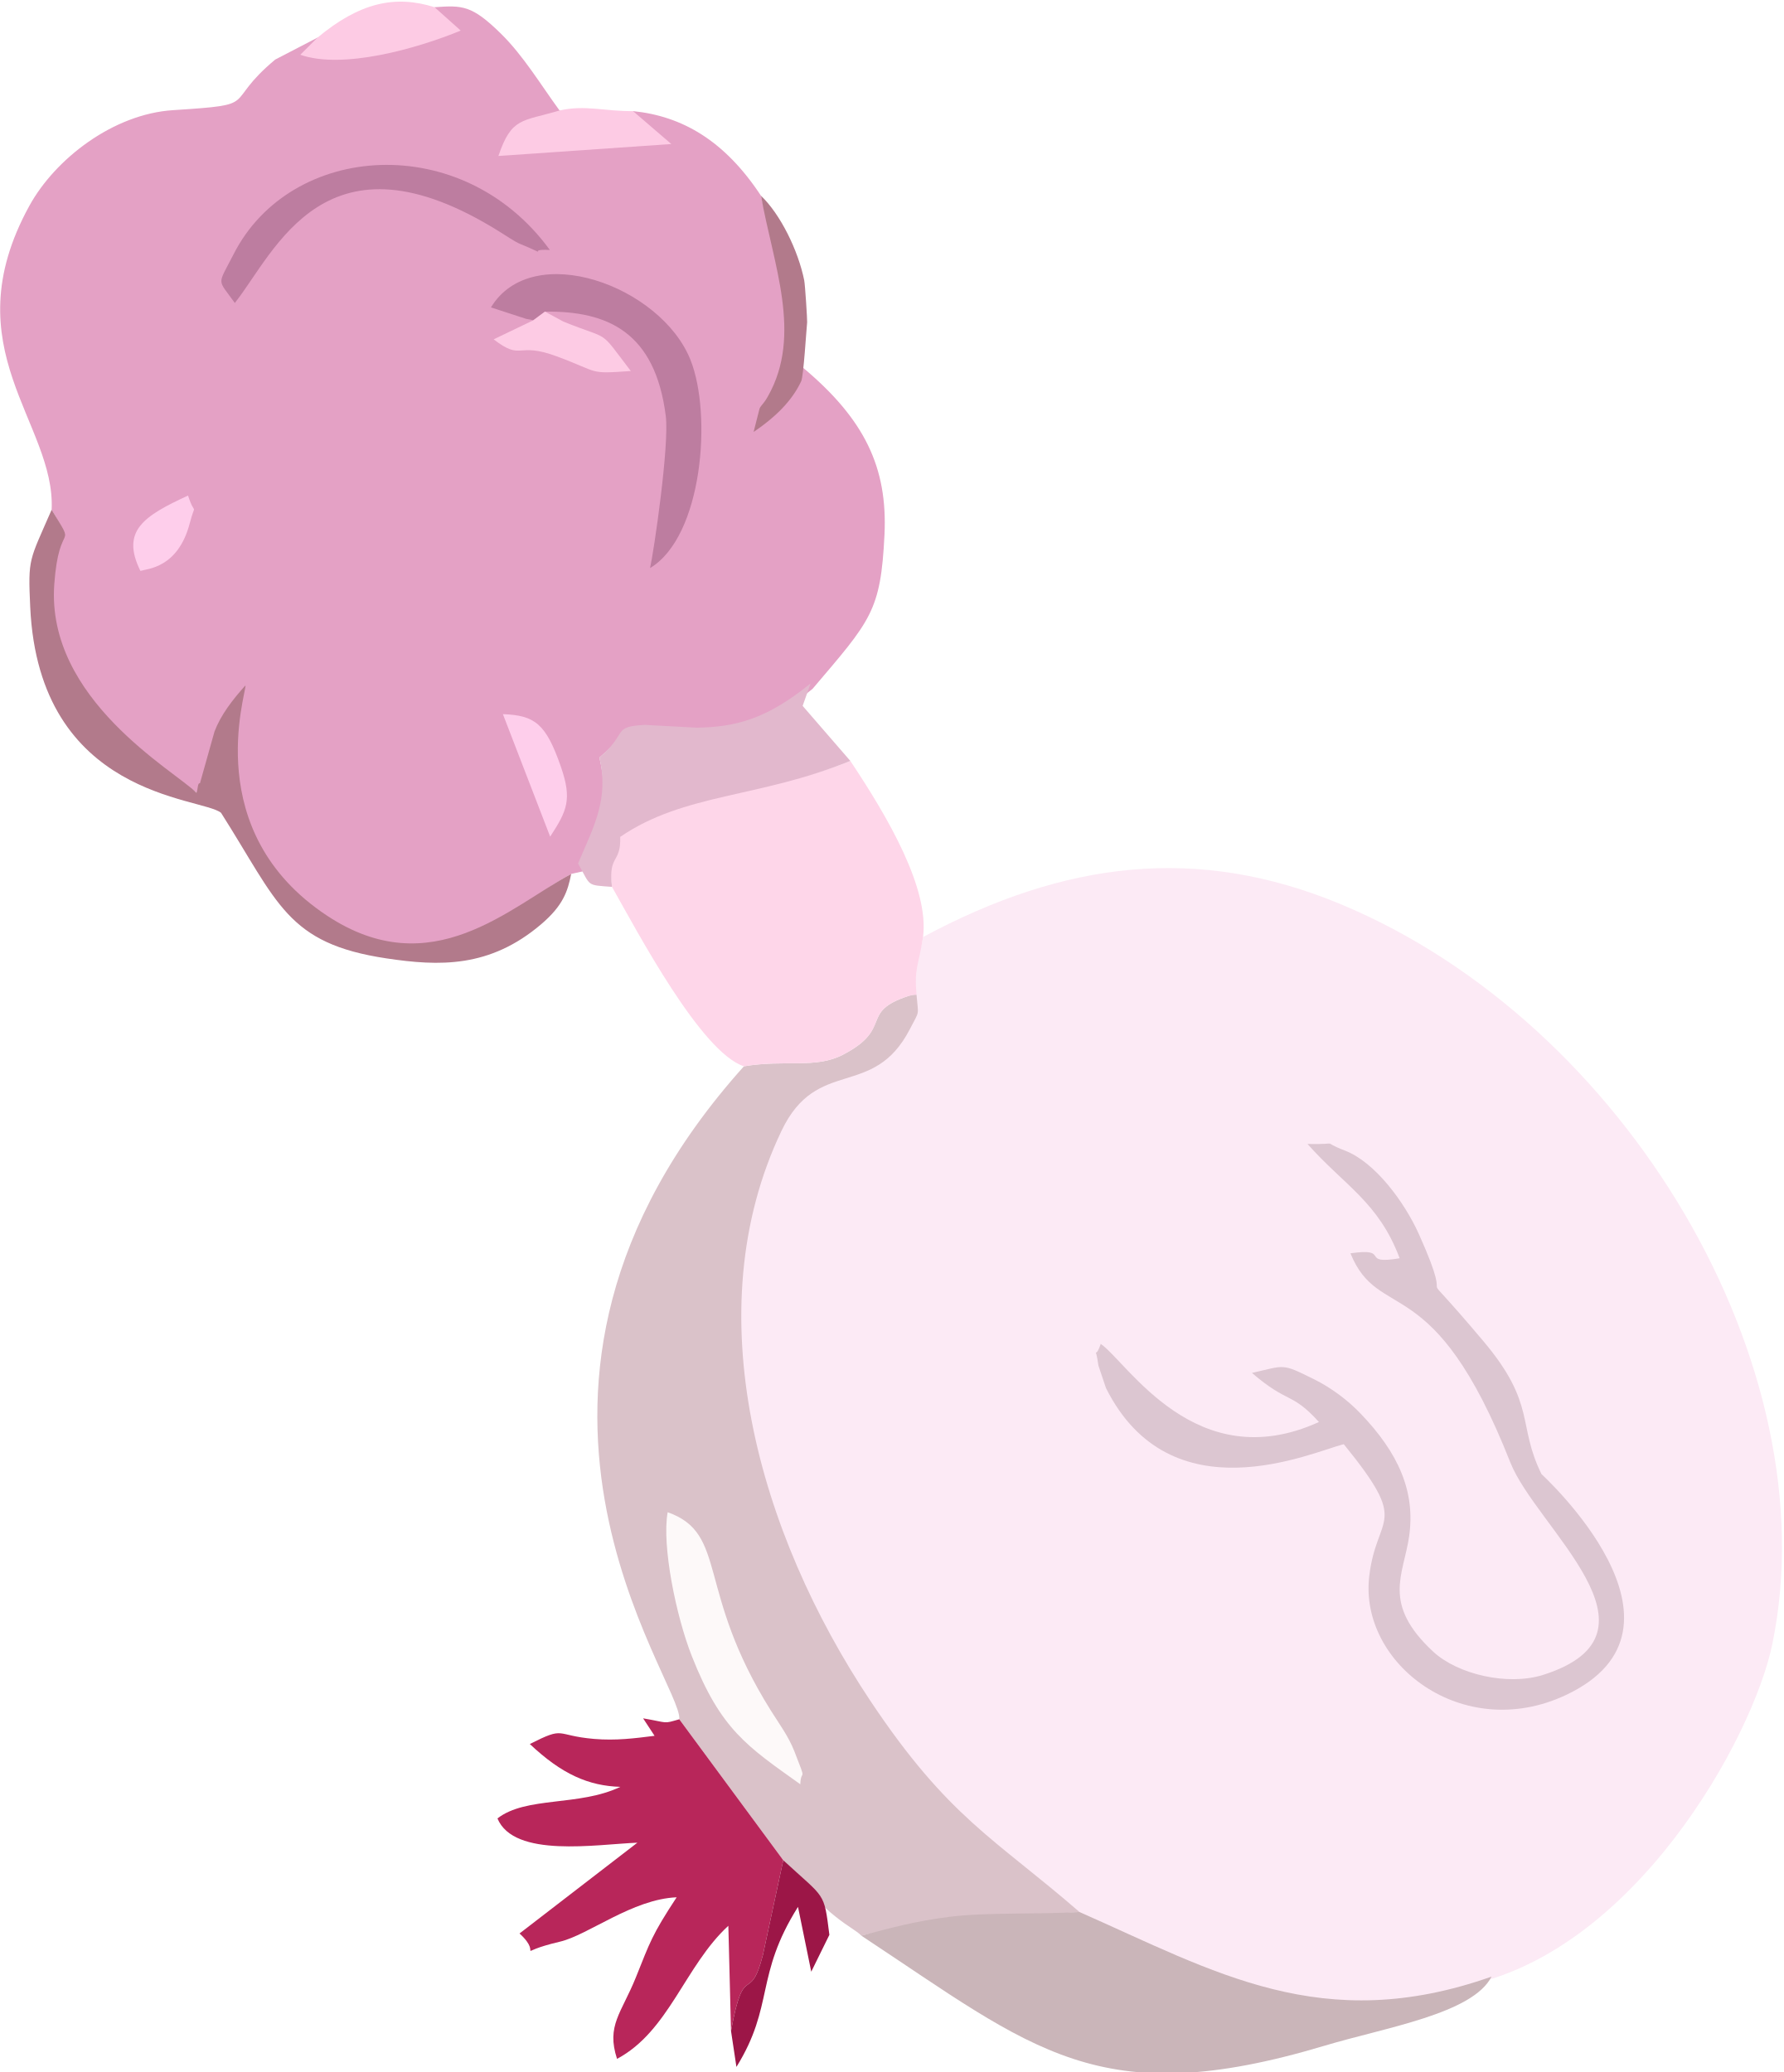
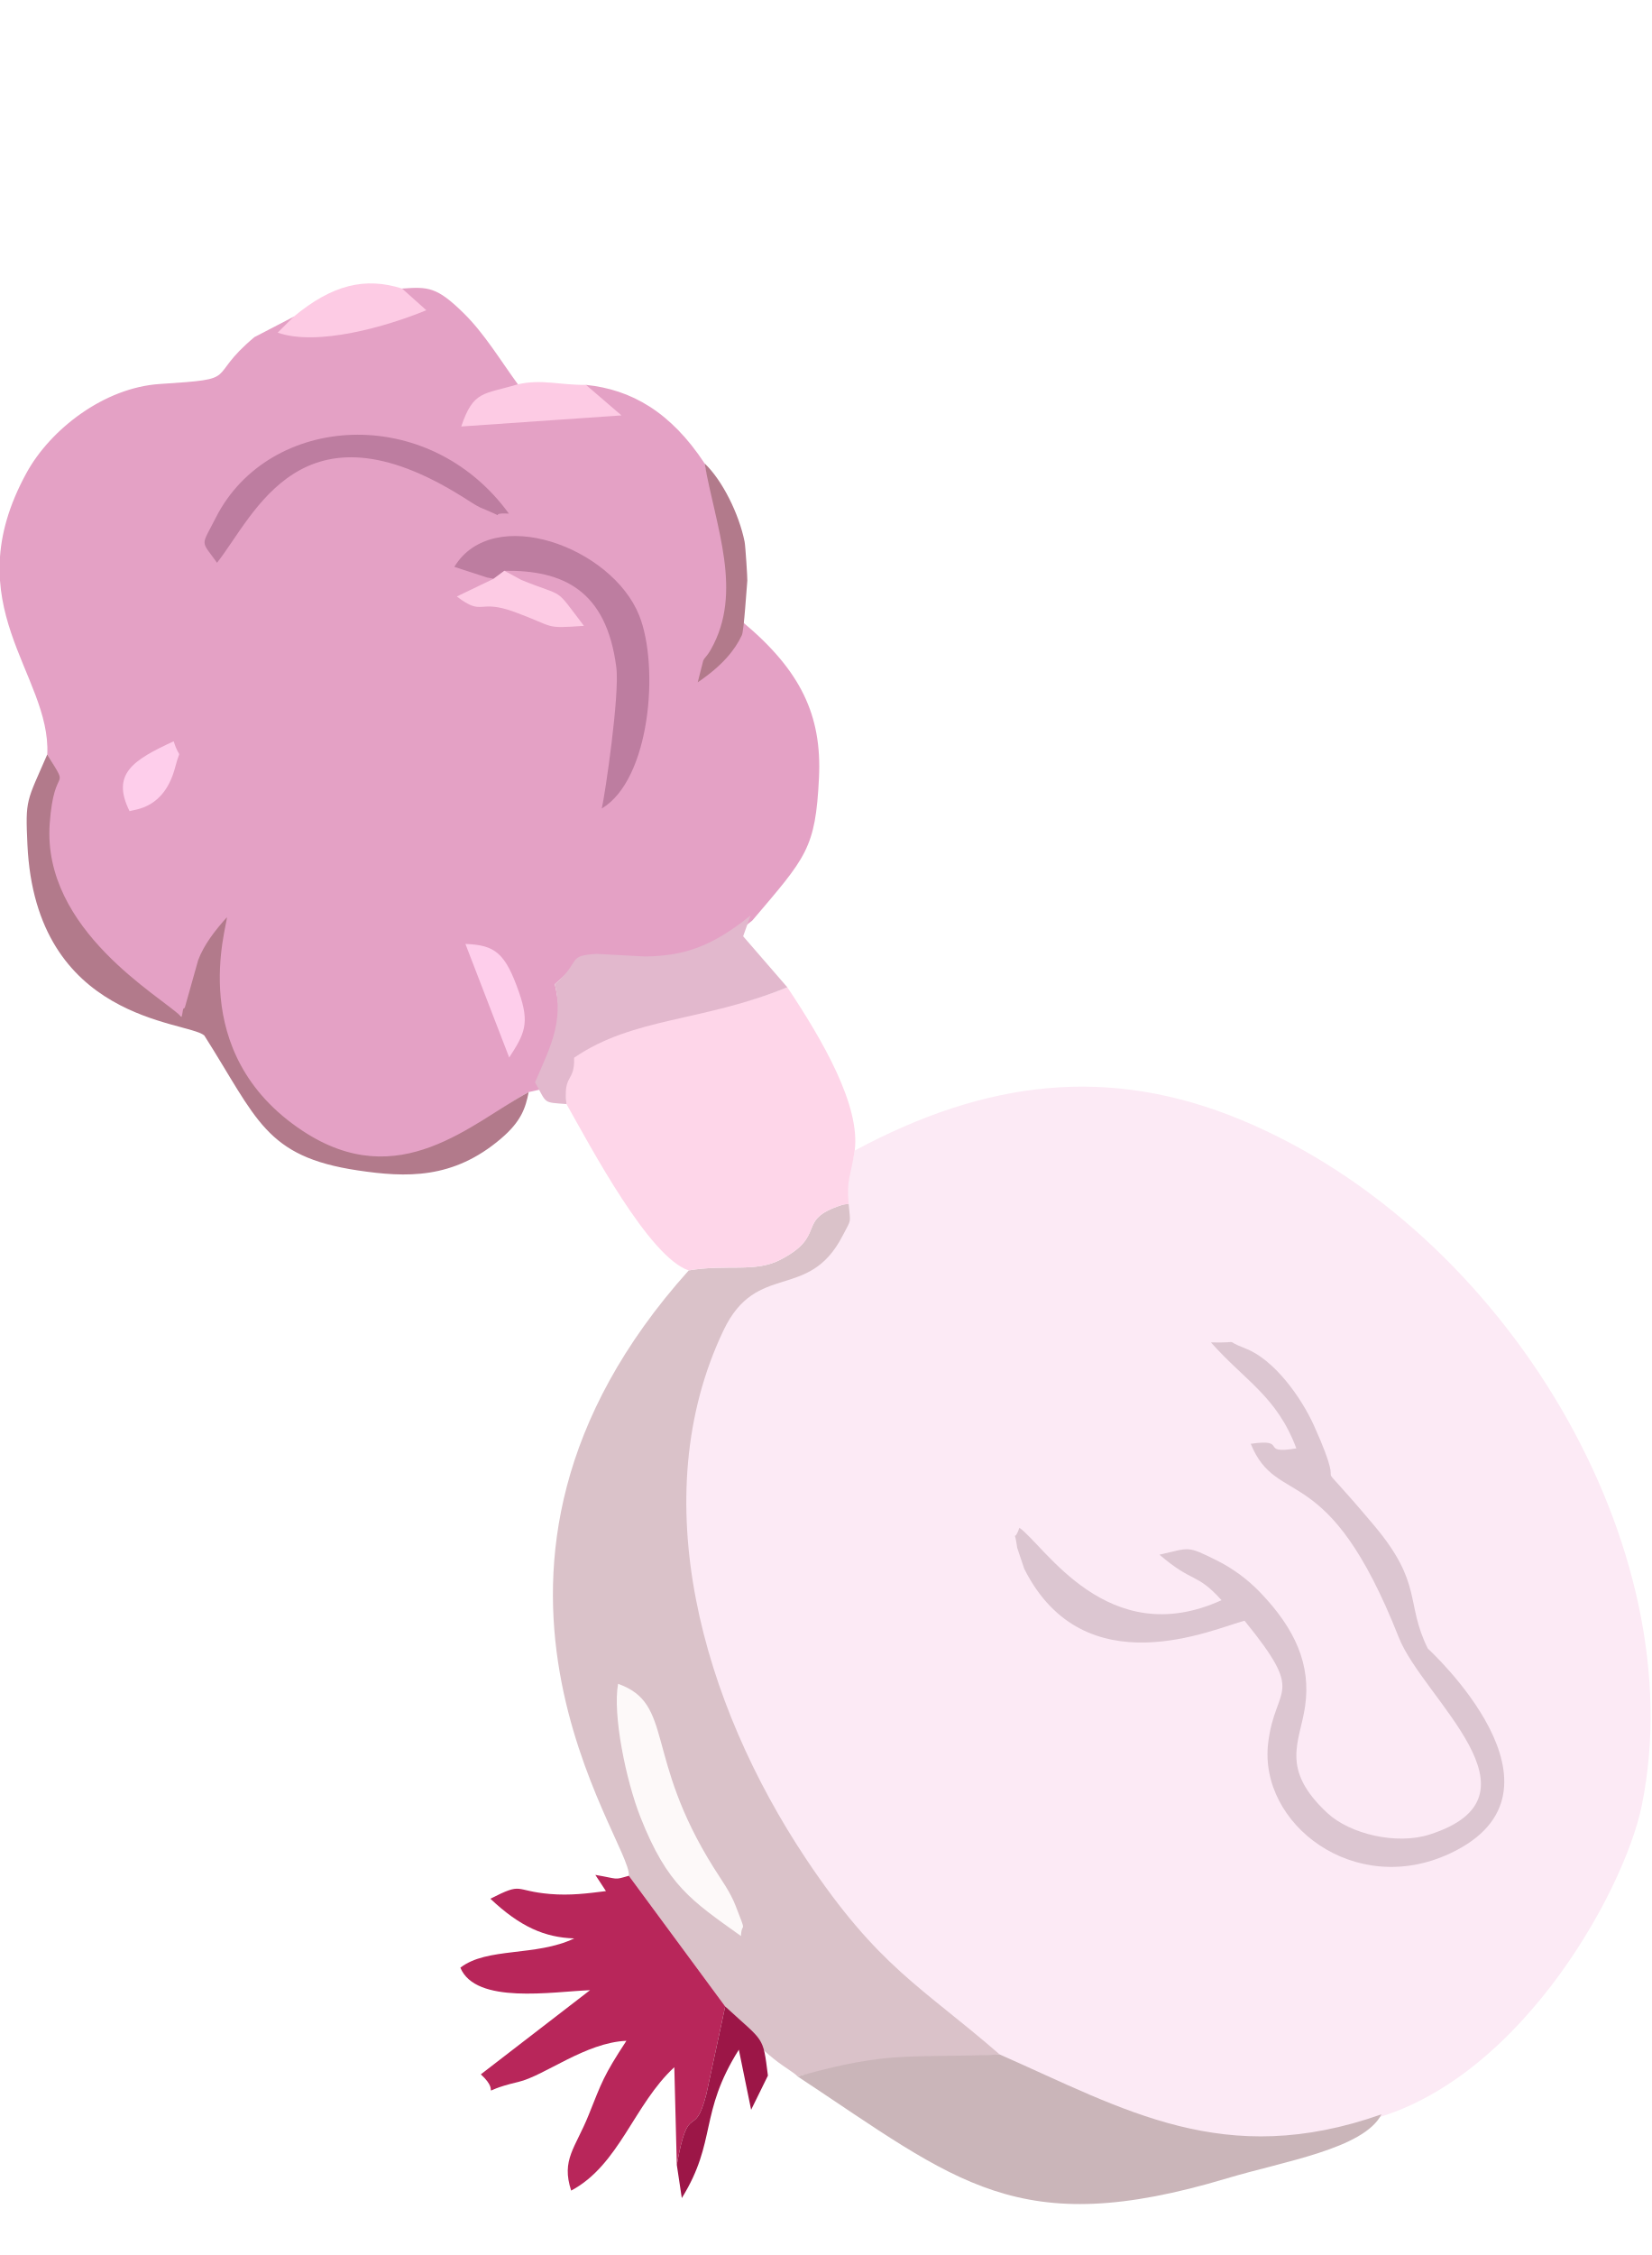
- <svg xmlns="http://www.w3.org/2000/svg" xml:space="preserve" width="586px" height="681px" version="1.1" style="shape-rendering:geometricPrecision; text-rendering:geometricPrecision; image-rendering:optimizeQuality; fill-rule:evenodd; clip-rule:evenodd" viewBox="0 0 586 681.47">
+ <svg xmlns="http://www.w3.org/2000/svg" xml:space="preserve" width="586px" height="800px" version="1.1" style="shape-rendering:geometricPrecision; text-rendering:geometricPrecision; image-rendering:optimizeQuality; fill-rule:evenodd; clip-rule:evenodd" viewBox="0 0 586 600">
  <defs>
+     <style>
+    @keyframes float {
+         0% {
+             transform: translatey(0px);
+         }
+         50% {
+             transform: translatey(-100px);
+         }
+         100% {
+             transform: translatey(0px);
+         }
+     }
+     .object{
+         transform: translatey(0px);
+ 	    animation: float 5s ease-in-out infinite;
+     }
+   </style>
    <style type="text/css">
   
    .fil12 {fill:#9C1647}
    .fil7 {fill:#B27A8B}
    .fil5 {fill:#B8265A}
    .fil9 {fill:#BD7DA0}
    .fil4 {fill:#CAB5B9}
    .fil2 {fill:#DAC2C9}
    .fil6 {fill:#DCC6D1}
    .fil8 {fill:#E2B8CD}
    .fil1 {fill:#E4A1C5}
    .fil0 {fill:#FCEAF5}
    .fil11 {fill:#FDCBE4}
    .fil10 {fill:#FDF9F9}
    .fil13 {fill:#FECEEB}
    .fil3 {fill:#FED6E9}
   
  </style>
  </defs>
  <g id="Capa_x0020_1">
-     <g id="_2811482651504">
+     <g id="_2811482651504" class="object">
      <path class="fil0" d="M298.57 327.55c0.6,7.26 -7.66,2.76 -11,9.23 -12.09,23.37 -29.35,14.73 -41.1,39.34 -28.41,59.52 0.62,142.72 37.42,197.88 25.69,38.52 39.92,45.77 67.79,69.96 44.5,19.64 73.33,28.95 129.04,9.3 56.18,-10.56 95.53,-81.49 101.9,-112.76 18.59,-91.08 -48,-203.98 -141.93,-243.1 -47.19,-19.65 -90.87,-14.2 -137.38,10.78 -1.52,9.69 -5.52,10.51 -4.74,19.37z" />
      <path class="fil1" d="M16.78 167.64c8.49,14.06 0.12,5.22 -1.46,27.41 -2.71,37.81 44.59,60.58 51.77,67.78 0.48,-0.99 1.46,-5.11 2.26,-4.81l3.44 -14.2c2.02,-5.36 -0.46,-7.01 3.88,-11.82 0.2,2.95 -11.69,45.84 30.09,73.48 34.38,22.75 60.7,-7.22 80.85,-18.04l5.17 -1.17c5.32,-12.42 7.28,-23.55 4.12,-37.12 9.57,-8.14 5.99,-7.86 16.98,-8.45l15.48 1.43c12.9,-0.21 23.25,-3.88 37.62,-15.57 19.14,-22.54 22.42,-25.38 23.65,-50.67 1.07,-22.21 -6.58,-37.98 -26.71,-54.9 0.32,-28.78 -9.87,-38.01 -13.89,-56.6 -12.02,-18.25 -25.98,-26.2 -42.09,-27.85 -4.49,17.14 -12.35,5.06 -24.15,-0.2 -6.17,-8.44 -11.89,-18.01 -19.28,-25.27 -9.55,-9.38 -12.62,-9.35 -21.82,-8.7 -18.34,10.81 -38.5,10.01 -38.5,10.01l-13.88 7.2c-17.92,14.94 -3.86,14.74 -33.6,16.65 -19.71,1.26 -38.81,16.05 -47.28,31.5 -25.74,46.94 8.7,71.34 7.35,99.91z" />
      <path class="fil2" d="M223.16 565.46l34.19 46.36c14.5,19.48 22.86,21.78 25.67,24.81 9.17,-2.42 21.84,-1.22 33.23,-2.66 12.23,-1.54 24.36,-4.28 38.5,-5.12 -27.86,-24.19 -43.01,-30.84 -68.7,-69.36 -36.79,-55.16 -57.69,-128.05 -29.28,-187.57 11.75,-24.61 30.11,-10.06 42.2,-33.43 3.34,-6.47 2.79,-4.09 2.19,-11.34 -0.87,-0.04 -2.04,0.23 -2.59,0.4 -16.52,5.38 -4.72,10.58 -21.66,19.37 -8.96,4.65 -18.91,1.48 -32.5,3.78 -95.08,105.92 -19.93,202.79 -21.25,214.76z" />
      <path class="fil3" d="M201.03 291.69c8.54,15.09 29.25,54.36 43.38,59.01 13.59,-2.3 23.54,0.87 32.5,-3.78 16.94,-8.79 5.14,-13.99 21.66,-19.37 0.55,-0.17 1.72,-0.44 2.59,-0.4 -0.78,-8.86 0.63,-9.28 2.15,-18.97 2.05,-15.93 -11.31,-39.04 -23.91,-57.92 -30.23,12.31 -57.83,8.99 -78.93,23.43 0.3,8.91 -0.76,7.26 0.56,18z" />
      <path class="fil4" d="M490.24 650.1c-55.71,19.65 -90.99,-1.62 -135.49,-21.25 -14.14,0.84 -30.58,0.04 -42.81,1.59 -11.39,1.43 -19.75,3.77 -28.92,6.19 56.81,37.5 78.07,58.44 152.44,36.16 19.94,-5.98 48.58,-10.48 54.78,-22.69z" />
      <path class="fil5" d="M240.17 667.99c4.31,-23.74 6.14,-8.09 10.5,-25.09l6.68 -31.08 -34.19 -46.36c-5.52,1.58 -3.34,1.14 -11.9,-0.31l3.77 5.75c-6.58,0.83 -12.71,1.63 -19.9,1.02 -13.11,-1.13 -9.22,-4.34 -21.12,1.68 10.55,9.95 19.29,13.75 29.76,14.09 -13.61,6.5 -30.95,3.03 -40.4,10.38 5.45,13.14 32.61,8.51 46.01,7.98l-38.75 29.86c8.44,7.7 -3.31,6.59 13.31,2.69 9.27,-2.17 23.8,-13.98 38.35,-14.59 -8.21,12.51 -8.74,14.72 -13.39,26.3 -4.76,11.83 -9.8,15.86 -6.21,26.84 17.08,-9.09 22.31,-30.62 36.6,-43.77l0.88 34.61z" />
      <path class="fil6" d="M442.03 378.42c-9.03,-3.48 -0.17,-1.95 -12.3,-2.17 12.18,13.73 23.37,19.1 30.3,37.59 -13.56,2.26 -2.46,-3.62 -16.18,-1.63 9.44,23.2 27.2,4.46 52.55,68.73 8.52,21.61 53.89,56.18 10.88,69.9 -11.71,3.73 -28.19,-0.15 -36.25,-7.64 -16.93,-15.74 -9.75,-25.15 -7.9,-37.82 2.15,-14.73 -3.43,-27.46 -16.05,-40.57 -4.18,-4.34 -9.49,-8.36 -15.36,-11.26 -10.63,-5.25 -9.23,-4.5 -20.26,-2 12,10.32 12.98,6.15 22.03,16.14 -40.41,18.4 -62.95,-19.64 -71.75,-25.69 -2.11,6.15 -1.88,-0.92 -0.76,7.14 0.01,0.06 2.47,7.38 2.49,7.41 21.31,42.47 67.52,21.13 78.18,18.43 22.06,27.12 10.87,22.5 8.38,43.38 -3.43,28.72 30.66,55.02 64.53,39.19 47.52,-22.22 -7.88,-72.69 -7.89,-72.72 -8.08,-16.39 -1.56,-22.9 -19.13,-43.75 -26.46,-31.41 -7.18,-4.09 -21.24,-35.3 -4.63,-10.26 -14.26,-23.51 -24.27,-27.36z" />
      <path class="fil7" d="M187.61 287.44c-20.15,10.82 -45.89,36.47 -80.27,13.72 -41.78,-27.64 -26.63,-72.79 -26.82,-75.75 -4.35,4.82 -8.17,9.83 -10.19,15.19l-4.79 17.03c-0.8,-0.3 -0.65,2.11 -1.13,3.1 -7.19,-7.2 -49.47,-30.71 -46.77,-68.52 1.59,-22.18 7.63,-10.51 -0.86,-24.57 -7.39,17.01 -7.8,15.71 -7.05,31.97 2.9,62.83 56.37,62.47 62.75,67.72 18.82,29.6 21.56,42.96 54.4,47.88 17.32,2.6 33.93,3.19 50.86,-11.23 7.24,-6.16 8.75,-10.88 9.87,-16.54z" />
      <path class="fil8" d="M189.87 283.99c4.34,7.65 2.55,7.03 11.16,7.7 -1.32,-10.74 3,-7.53 2.7,-16.44 21.11,-14.44 45.44,-12.68 75.67,-24.99l-15.68 -18.1 2.62 -7.4c-14.37,11.69 -24.53,14.36 -37.43,14.57l-17.11 -0.92c-10.98,0.6 -5.33,2.6 -14.9,10.74 3.16,13.57 -1.72,22.41 -7.03,34.84z" />
      <path class="fil9" d="M175.14 105.35l3.85 -2.86c20.65,-0.25 36.2,6.72 39.72,34.27 1.24,9.69 -3.97,44.93 -5.16,50.07 17.3,-10.33 20.48,-50.55 13.26,-68.54 -9.74,-24.28 -51.93,-39.68 -65.58,-17.19l11.57 3.77c0.5,0.13 1.58,0.24 2.34,0.48z" />
      <path class="fil10" d="M262.95 586.84c0.19,-5.58 2.37,0.24 -1.92,-10.77 -1.98,-5.05 -4.89,-8.9 -7.77,-13.49 -24.75,-39.47 -13.96,-58.14 -33.92,-65.22 -1.99,10.94 2.78,34.25 7.93,47.3 9.56,24.26 18.13,29.64 35.68,42.18z" />
      <path class="fil9" d="M77.01 99.65c13.33,-16.83 29.79,-59.44 87.33,-23.27 1.04,0.65 4.92,3.18 5.95,3.61 11.91,4.93 1.62,1.71 10.31,2.23 -28.69,-39.46 -85.2,-35.55 -103.99,1.38 -5.39,10.6 -5.46,7.82 0.4,16.05z" />
      <path class="fil11" d="M142.69 2.37c-13.03,-4.12 -24.72,-1.47 -38.5,10.01l-5.65 5.63c13.94,4.9 38.4,-2.04 52.75,-7.95l-8.6 -7.69z" />
      <path class="fil11" d="M207.94 36.54c-9.2,0.12 -15.78,-2.13 -24.15,-0.2 -12.38,3.67 -15.77,2.17 -20.11,14.96l56.86 -3.93 -12.6 -10.83z" />
      <path class="fil12" d="M240.17 667.99l1.78 11.81c12.53,-20.23 6.01,-29.99 20.24,-52.64l4.36 21.32 5.96 -12.12c-1.81,-14.42 -1.31,-11.73 -15.16,-24.54l-6.68 31.08c-4.36,17 -6.19,1.35 -10.5,25.09z" />
      <path class="fil7" d="M265.2 106c0.07,-0.63 -0.66,-12.28 -0.96,-13.79 -1.98,-9.88 -7.9,-21.84 -14.21,-27.82 3.97,22.5 13.75,45.72 2.26,65.98 -1.55,2.73 -2.13,2.7 -2.74,4.01l-1.95 7.68c8.74,-5.91 13.21,-11.46 15.66,-16.71 0.76,-1.63 1.7,-17.07 1.94,-19.35z" />
      <path class="fil11" d="M178.99 102.49l-3.85 2.86 -13.02 6.26c9.55,7.32 7.32,0.62 20.74,5.59 14.52,5.37 10.05,5.83 24.36,4.83 -10.9,-14.24 -6.09,-9.75 -22.17,-16.26l-6.06 -3.28z" />
      <path class="fil13" d="M180.7 275.17c5.5,-8.46 7.32,-12.13 3.49,-23.1 -4.88,-14 -8.47,-16.81 -19.03,-17.19l15.54 40.29z" />
      <path class="fil13" d="M45.97 187.77c2.08,-0.71 12.32,-0.81 16.21,-15.63 2.03,-7.76 1.86,-1.66 -0.55,-9.15 -14.57,6.71 -22.18,11.62 -15.66,24.78z" />
    </g>
  </g>
</svg>
